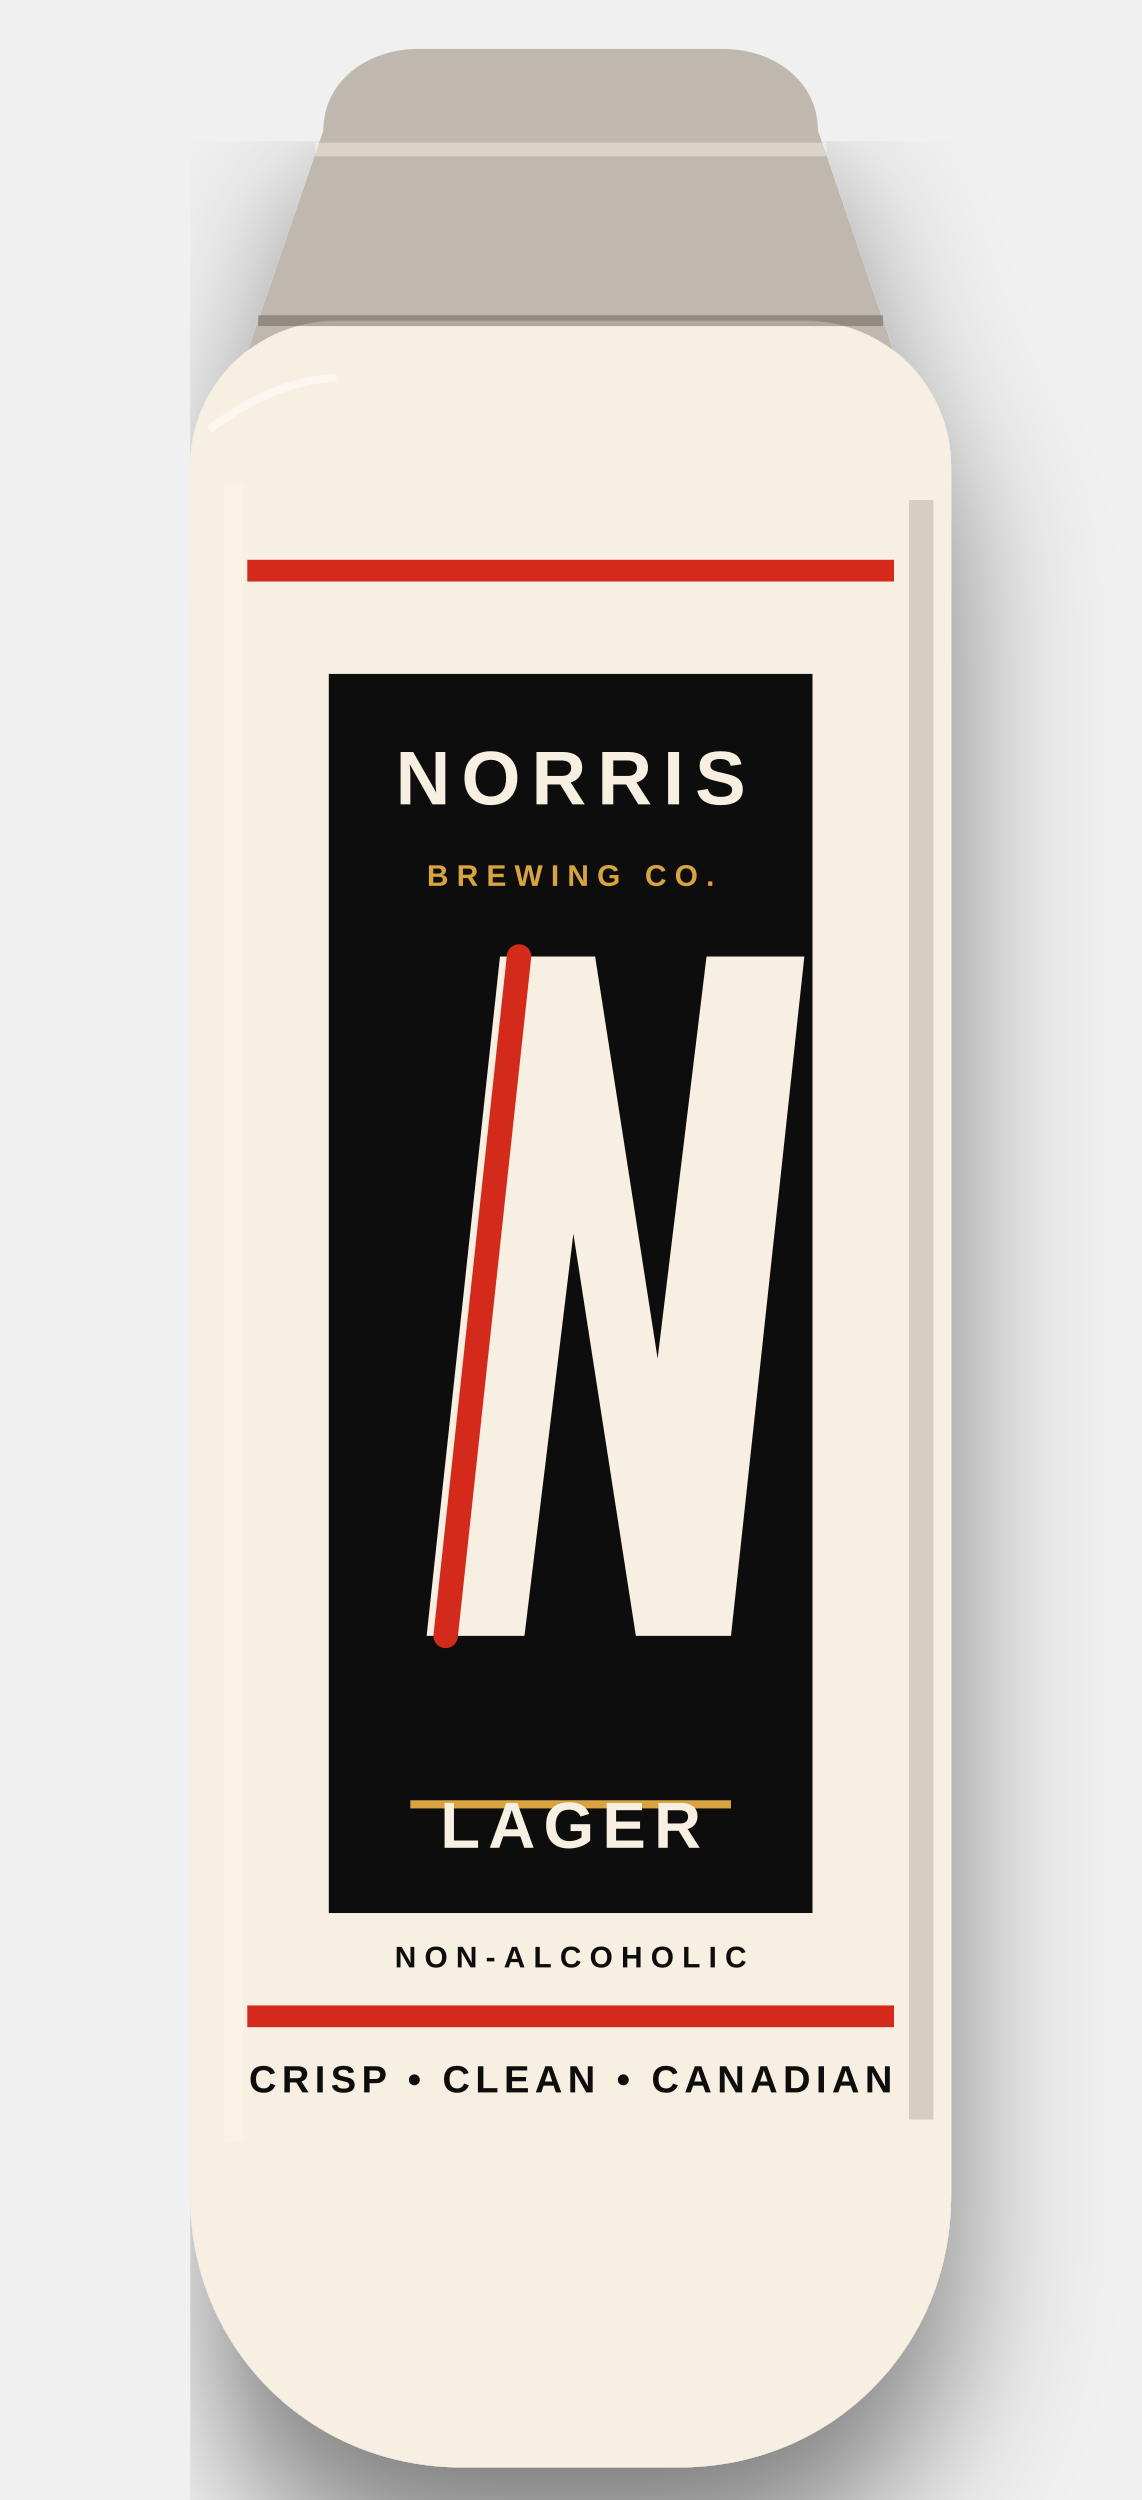
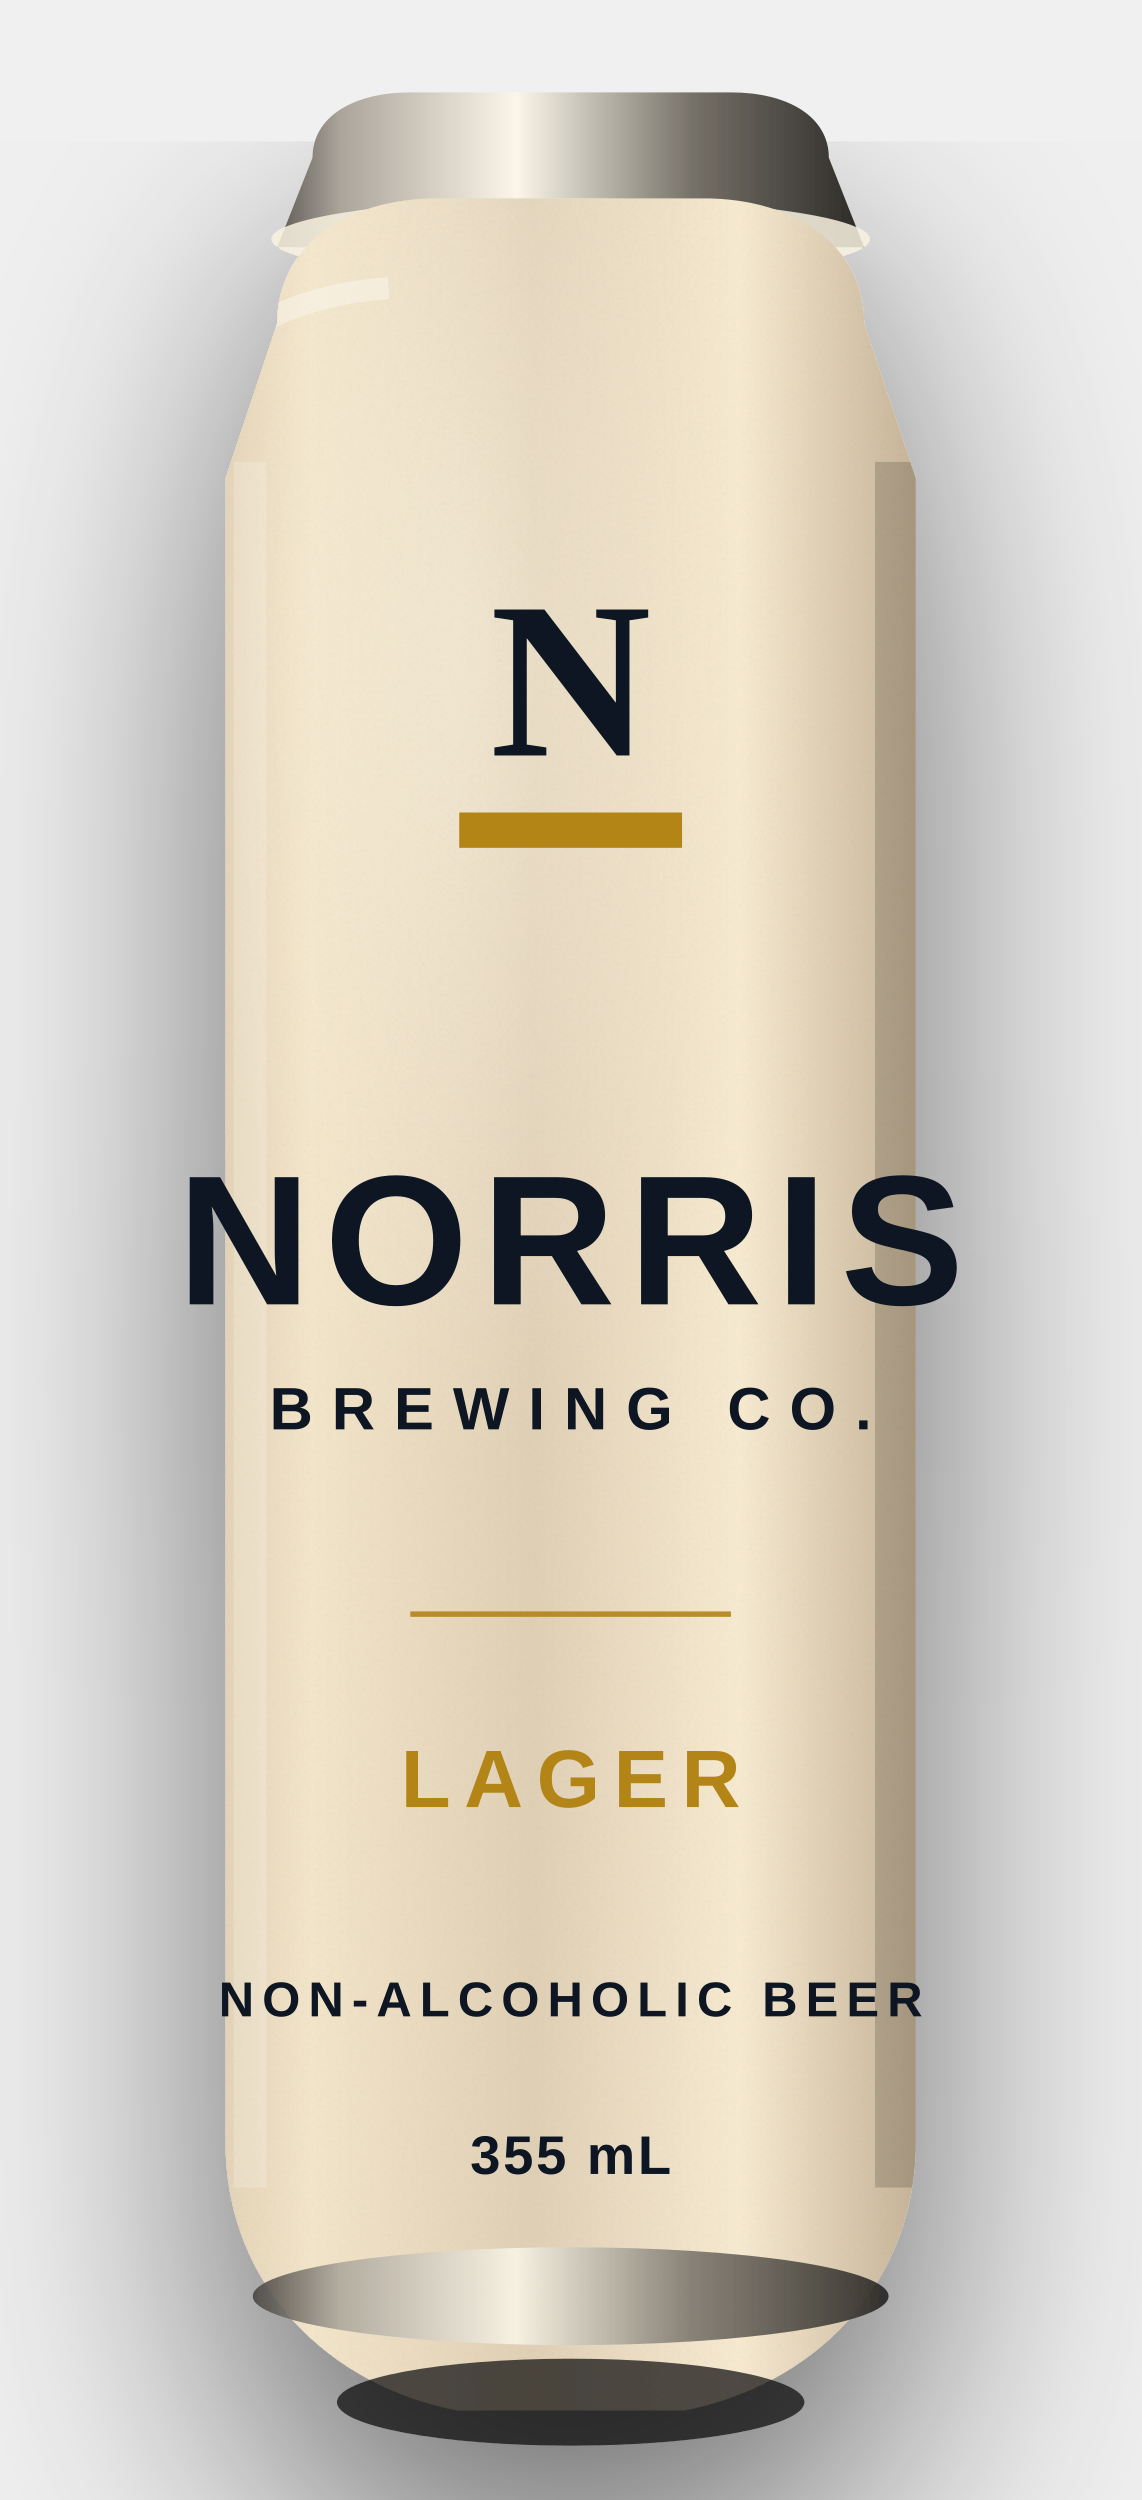
<svg xmlns="http://www.w3.org/2000/svg" width="420" height="920" viewBox="0 0 420 920" fill="none" role="img" aria-labelledby="title desc">
  <defs>
-     <linearGradient id="metal" x1="85" x2="335" y1="0" y2="0">
-       <stop stop-color="#BEB8AE" />
-       <stop offset=".22" stop-color="#FAF6ED" />
-       <stop offset=".5" stop-color="#CFC8BC" />
-       <stop offset=".78" stop-color="#F7EFE2" />
-       <stop offset="1" stop-color="#8B867E" />
+     <linearGradient id="cream" x1="62" y1="0" x2="354" y2="0" gradientUnits="userSpaceOnUse">
+       <stop stop-color="#d9c7aa" />
+       <stop offset=".18" stop-color="#f3e5c9" />
+       <stop offset=".46" stop-color="#dfcfb4" />
+       <stop offset=".72" stop-color="#f7ead0" />
+       <stop offset="1" stop-color="#b8a487" />
    </linearGradient>
-     <linearGradient id="label" x1="74" x2="346" y1="138" y2="820">
-       <stop stop-color="#F7EFE2" />
-       <stop offset="1" stop-color="#DCC8A8" />
+     <linearGradient id="rim" x1="85" y1="0" x2="335" y2="0" gradientUnits="userSpaceOnUse">
+       <stop stop-color="#272523" />
+       <stop offset=".16" stop-color="#aaa49a" />
+       <stop offset=".42" stop-color="#fbf6e9" />
+       <stop offset=".68" stop-color="#767168" />
+       <stop offset="1" stop-color="#181715" />
    </linearGradient>
-     <filter id="shadow" x="0" y="0" width="420" height="920">
-       <feDropShadow dx="0" dy="34" stdDeviation="28" flood-color="#000" flood-opacity=".48" />
+     <radialGradient id="shine" cx="34%" cy="20%" r="68%">
+       <stop stop-color="#fff8e7" stop-opacity=".48" />
+       <stop offset=".55" stop-color="#fff8e7" stop-opacity="0" />
+     </radialGradient>
+     <filter id="grain" x="-20%" y="-20%" width="140%" height="140%">
+       <feTurbulence type="fractalNoise" baseFrequency="0.78" numOctaves="4" seed="12" />
+       <feColorMatrix type="saturate" values="0" />
+       <feComponentTransfer>
+         <feFuncA type="table" tableValues="0 .18" />
+       </feComponentTransfer>
    </filter>
+     <clipPath id="canClip">
+       <path d="M102 119C102 90 128 73 161 73H259C292 73 318 90 318 119L337 176V788C337 842 298 878 252 887H168C122 878 83 842 83 788V176L102 119Z" />
+     </clipPath>
  </defs>
-   <g filter="url(#shadow)">
-     <path d="M119 48C119 30 135 18 154 18H266C285 18 301 30 301 48L325 118C331 134 334 151 334 169V810C334 854 298 890 254 890H166C122 890 86 854 86 810V169C86 151 89 134 95 118L119 48Z" fill="url(#metal)" />
-     <path d="M124 118H296C326 118 350 142 350 172V808C350 864 306 908 250 908H170C114 908 70 864 70 808V172C70 142 94 118 124 118Z" fill="url(#label)" />
-     <path d="M95 118H325" stroke="#5D554B" stroke-opacity=".45" stroke-width="4" />
-     <path d="M116 55H304" stroke="#F7EFE2" stroke-opacity=".5" stroke-width="5" />
-     <path d="M91 210H329" stroke="#D42B1F" stroke-width="8" />
-     <path d="M91 742H329" stroke="#D42B1F" stroke-width="8" />
-     <path d="M121 248H299V704H121V248Z" fill="#11100D" />
-     <path d="M151 664H269" stroke="#D9A441" stroke-width="3" />
-     <text x="210" y="296" text-anchor="middle" font-family="Arial, Helvetica, sans-serif" font-size="28" font-weight="900" fill="#F7EFE2" letter-spacing="4">NORRIS</text>
-     <text x="210" y="326" text-anchor="middle" font-family="Arial, Helvetica, sans-serif" font-size="11" font-weight="800" fill="#D9A441" letter-spacing="3">BREWING CO.</text>
-     <path d="M157 602L184 352H219L242 500L260 352H296L269 602H234L211 454L193 602H157Z" fill="#F7EFE2" />
-     <path d="M164 602L191 352" stroke="#D42B1F" stroke-width="9" stroke-linecap="round" />
-     <text x="210" y="680" text-anchor="middle" font-family="Arial, Helvetica, sans-serif" font-size="24" font-weight="900" fill="#F7EFE2" letter-spacing="3">LAGER</text>
-     <text x="210" y="724" text-anchor="middle" font-family="Arial, Helvetica, sans-serif" font-size="11" font-weight="800" fill="#11100D" letter-spacing="3">NON-ALCOHOLIC</text>
-     <text x="210" y="770" text-anchor="middle" font-family="Arial, Helvetica, sans-serif" font-size="14" font-weight="900" fill="#11100D" letter-spacing="2">CRISP • CLEAN • CANADIAN</text>
-     <path d="M77 158C92 147 106 140 124 139" stroke="white" stroke-opacity=".45" stroke-width="3" />
-     <path d="M339 184V780" stroke="#000" stroke-opacity=".14" stroke-width="9" />
-     <path d="M86 178V788" stroke="#fff" stroke-opacity=".18" stroke-width="7" />
+   <g filter="drop-shadow(0 52px 54px rgba(0,0,0,.55))">
+     <path d="M115 58C115 43 130 34 151 34H269C290 34 305 43 305 58L318 91H102L115 58Z" fill="url(#rim)" />
+     <ellipse cx="210" cy="88" rx="110" ry="15" fill="#f7f0de" opacity=".86" />
+     <path d="M102 119C102 90 128 73 161 73H259C292 73 318 90 318 119L337 176V788C337 842 298 878 252 887H168C122 878 83 842 83 788V176L102 119Z" fill="url(#cream)" />
+     <path d="M102 119C102 90 128 73 161 73H259C292 73 318 90 318 119L337 176V788C337 842 298 878 252 887H168C122 878 83 842 83 788V176L102 119Z" fill="url(#shine)" />
+     <g clip-path="url(#canClip)">
+       <rect x="60" y="50" width="300" height="860" filter="url(#grain)" opacity=".35" />
+       <path d="M82 128C99 115 117 108 143 106" stroke="white" stroke-opacity=".35" stroke-width="8" />
+       <path d="M330 170V805" stroke="#17120e" stroke-opacity=".18" stroke-width="16" />
+       <path d="M92 170V805" stroke="white" stroke-opacity=".18" stroke-width="12" />
+     </g>
+     <ellipse cx="210" cy="884" rx="86" ry="16" fill="#171615" opacity=".75" />
+     <ellipse cx="210" cy="845" rx="117" ry="18" fill="url(#rim)" opacity=".86" />
+     <text x="210" y="278" text-anchor="middle" font-family="Georgia, 'Times New Roman', serif" font-size="82" font-weight="900" fill="#081521">N</text>
+     <rect x="169" y="299" width="82" height="13" fill="#b38419" />
+     <text x="210" y="480" text-anchor="middle" font-family="Arial Narrow, Impact, Oswald, Arial, sans-serif" font-size="68" font-weight="900" fill="#081521" letter-spacing="5">NORRIS</text>
+     <text x="210" y="526" text-anchor="middle" font-family="Arial, sans-serif" font-size="22" font-weight="900" fill="#081521" letter-spacing="7">BREWING CO.</text>
+     <path d="M151 594H269" stroke="#b38419" stroke-width="2" opacity=".9" />
+     <text x="210" y="665" text-anchor="middle" font-family="Arial Narrow, Impact, Oswald, Arial, sans-serif" font-size="30" font-weight="900" fill="#b38419" letter-spacing="5">LAGER</text>
+     <text x="210" y="742" text-anchor="middle" font-family="Arial Narrow, Impact, Oswald, Arial, sans-serif" font-size="18" font-weight="900" fill="#081521" letter-spacing="3">NON-ALCOHOLIC BEER</text>
+     <text x="210" y="800" text-anchor="middle" font-family="Arial, sans-serif" font-size="20" font-weight="800" fill="#081521" letter-spacing="1">355 mL</text>
  </g>
</svg>
